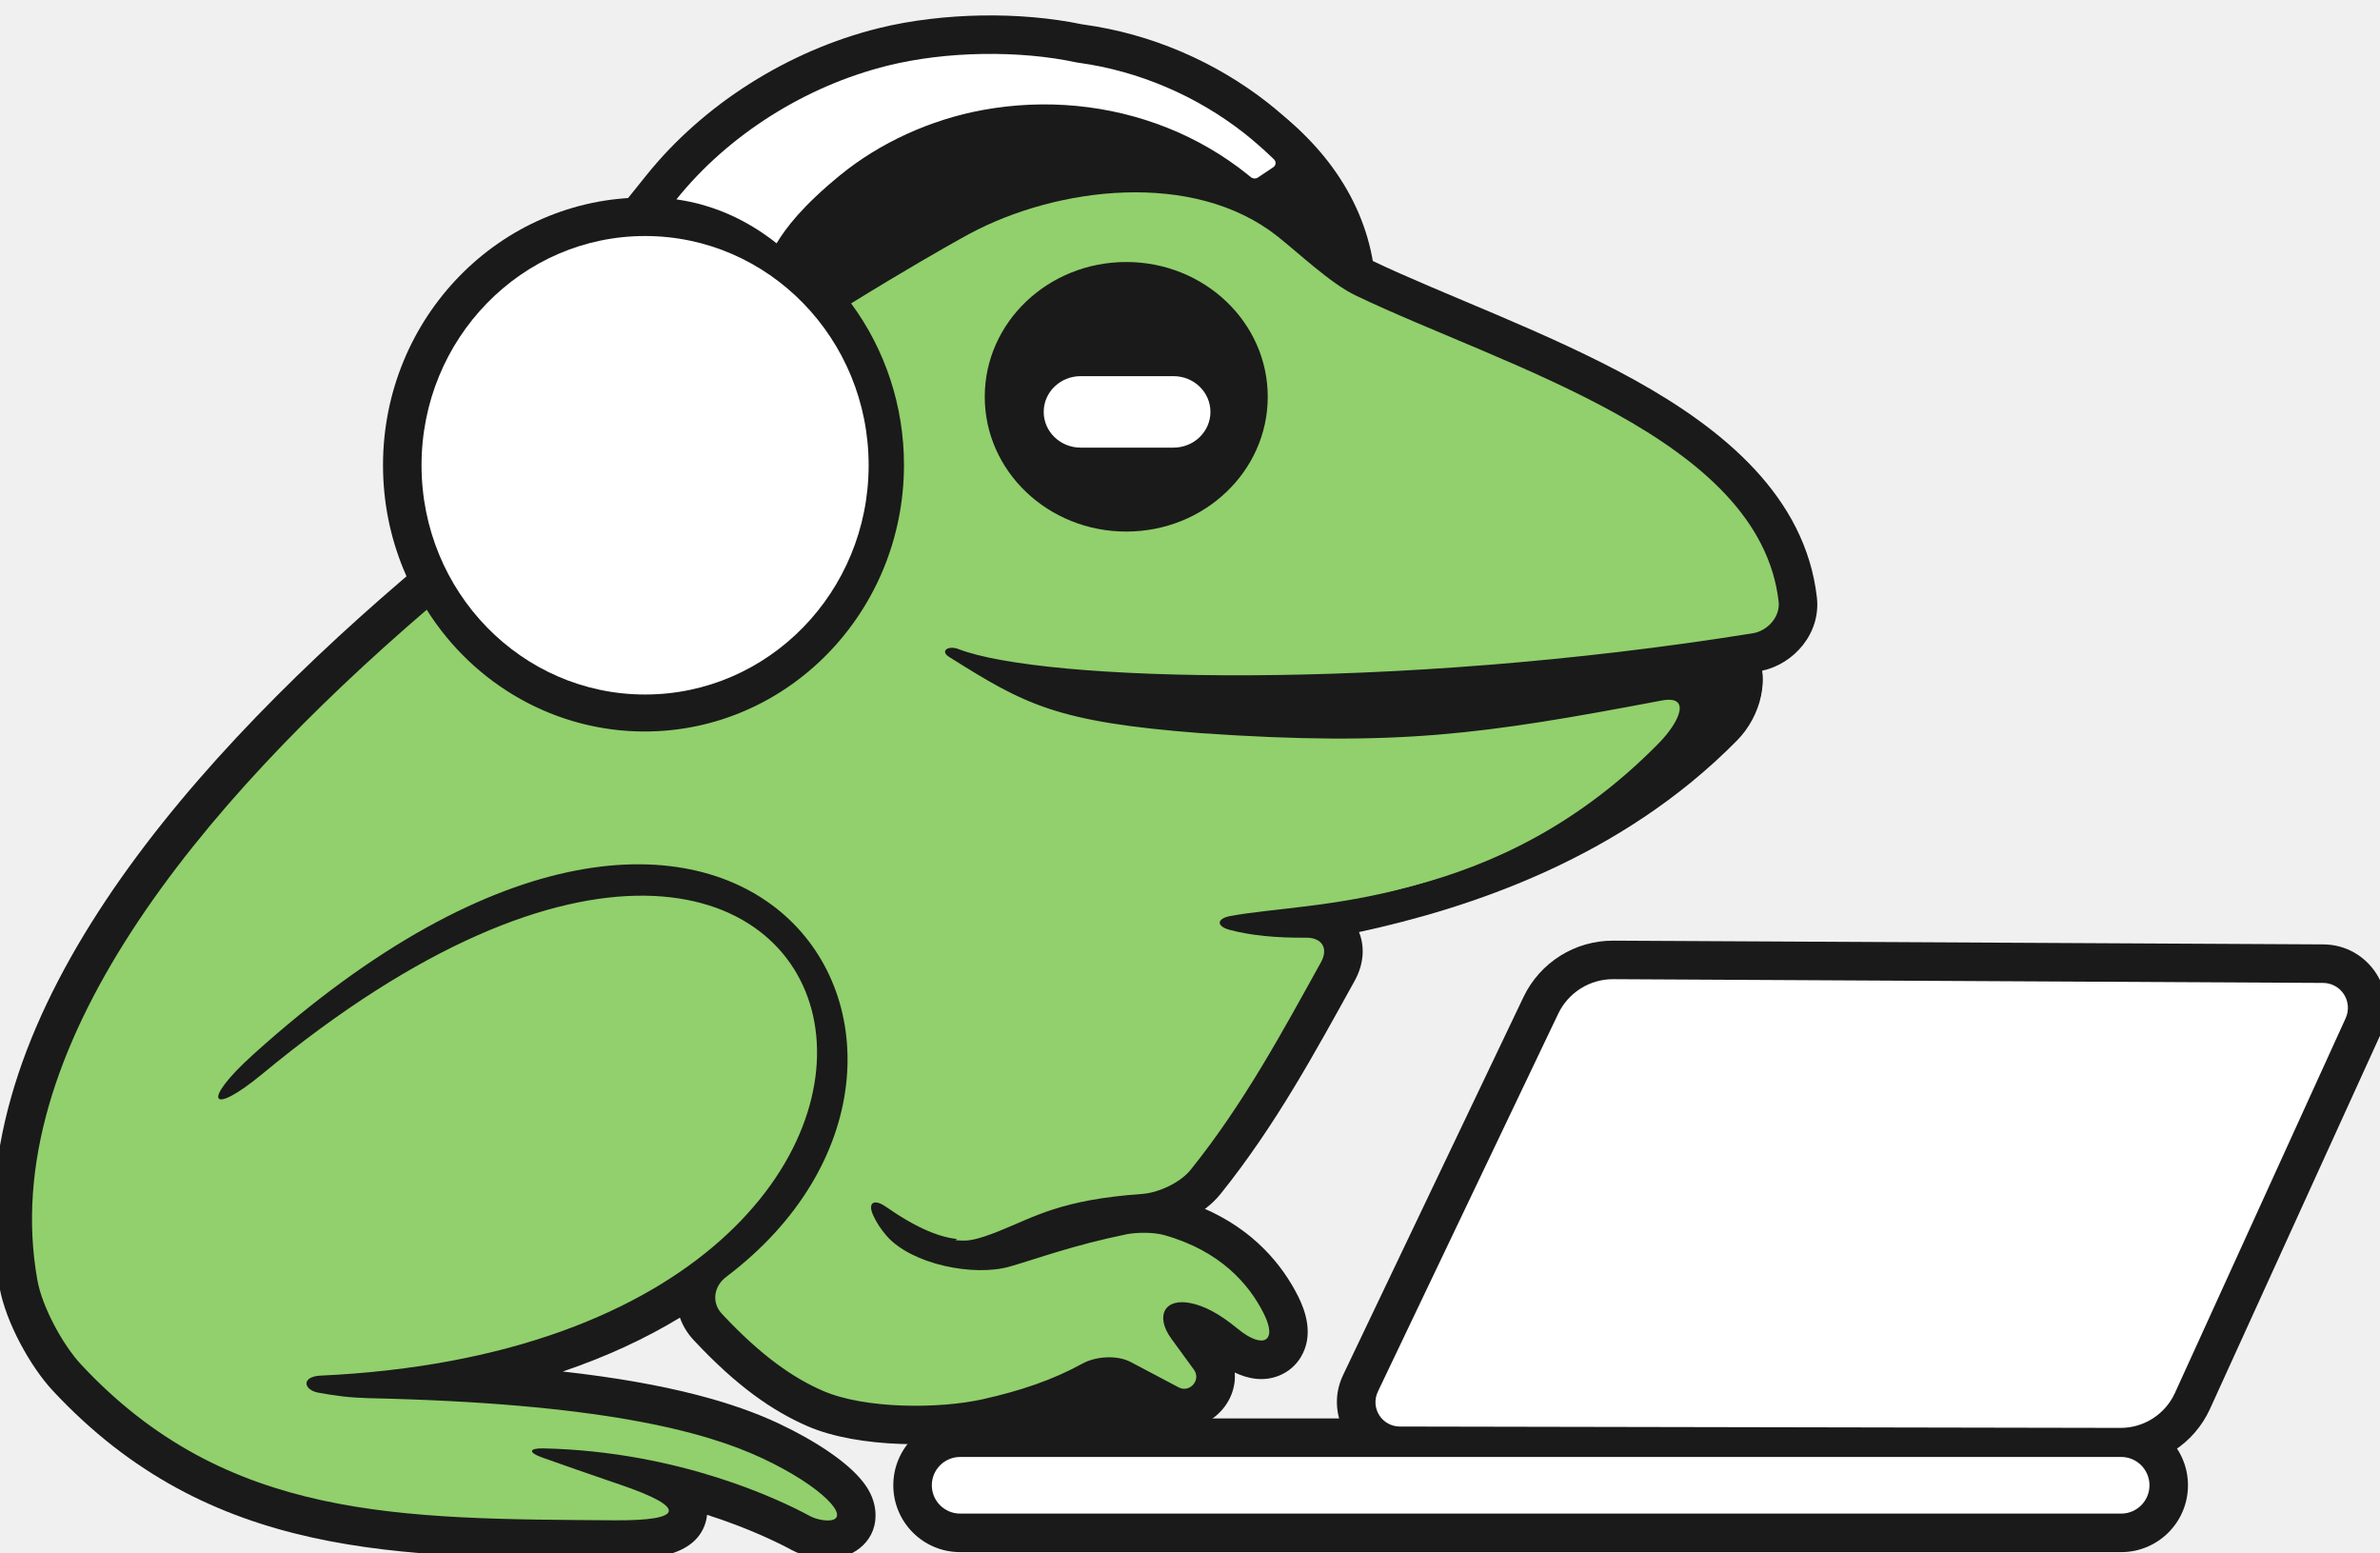
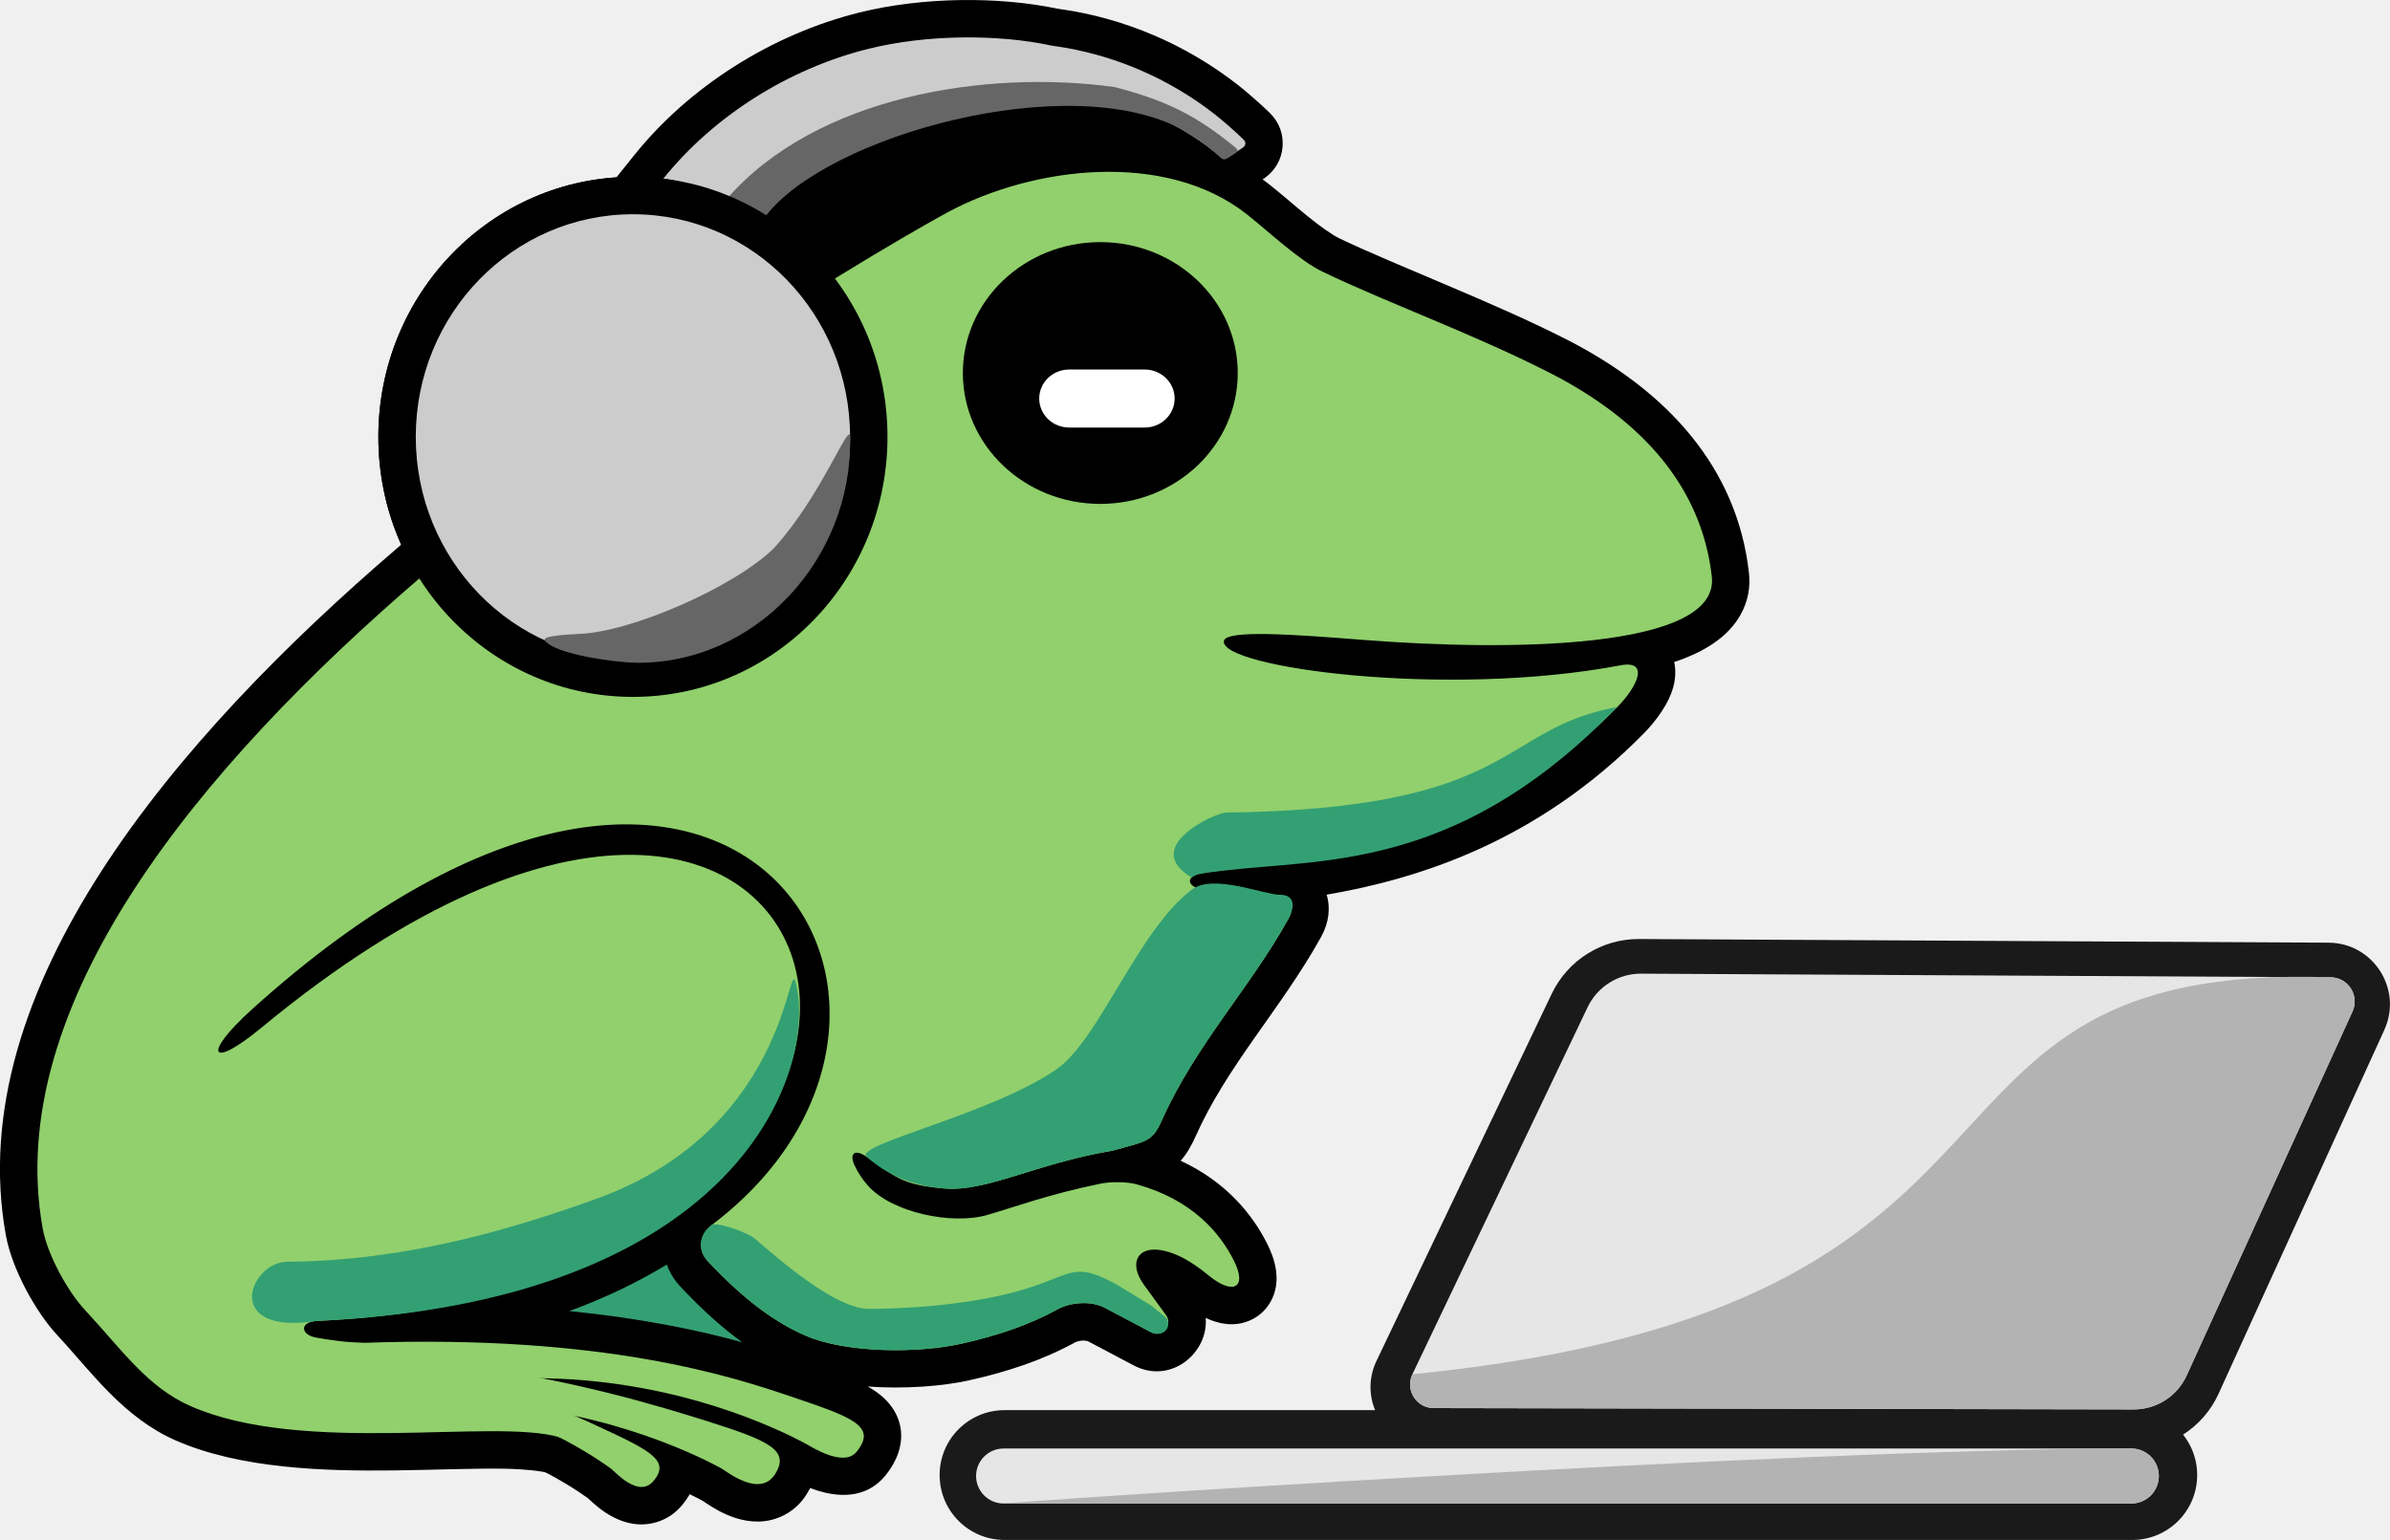
- <svg xmlns="http://www.w3.org/2000/svg" width="163.546mm" height="106.662mm" viewBox="0 0 163.546 106.662" version="1.1" id="svg1" xml:space="preserve">
+ <svg xmlns="http://www.w3.org/2000/svg" width="169.078mm" height="108.95mm" viewBox="0 0 169.078 108.95" version="1.1" id="svg1" xml:space="preserve">
  <defs id="defs1" />
-   <g id="layer2" style="display:inline;fill:#1a1a1a;fill-opacity:1" transform="translate(-2.402101,-2.400472)">
-     <ellipse style="fill:#1a1a1a;fill-opacity:1;fill-rule:evenodd;stroke:none;stroke-width:0.269;stroke-opacity:1" id="path29" cx="74.613" cy="22.714" rx="22.325" ry="17.664" />
-     <ellipse style="fill:#1a1a1a;fill-opacity:1;fill-rule:evenodd;stroke:none;stroke-width:0.265;stroke-opacity:1" id="path30" cx="78.11" cy="98.783" rx="7.016" ry="8.98" />
+   <g id="layer2" style="display:inline;fill:#000000;fill-opacity:1" transform="translate(-1.955088,-3.458382)">
+     <path style="fill:#000000;fill-opacity:1;fill-rule:evenodd;stroke:none;stroke-width:0.269;stroke-opacity:1" id="path29" d="M 90.83,9.854 A 18.963,21.018 0 0 1 75.395,33.9 18.963,21.018 0 0 1 53.482,17.139 18.963,21.018 0 0 1 68.289,-7.387 18.963,21.018 0 0 1 90.626,8.671" transform="matrix(0.9838407,0.1790459,0,1,0,0)" />
+     <ellipse style="display:inline;fill:#33a073;fill-opacity:1;fill-rule:evenodd;stroke:#91d06c;stroke-width:0.265;stroke-opacity:1" id="path13" cx="49.585" cy="92.748" rx="13.987" ry="8.983" />
  </g>
-   <g id="g18" transform="translate(-20.83481,-85.98053)" style="display:inline;fill:#1a1a1a">
+   <g id="g18" transform="translate(-20.3878,-87.03844)" style="display:inline;fill:#1a1a1a;fill-opacity:1">
    <g id="g12" style="fill:#1a1a1a">
-       <g id="g11" style="fill:#1a1a1a">
+       <g id="g11" style="fill:#1a1a1a" transform="translate(4.64016,3.371255)">
        <path style="display:inline;opacity:1;fill:#1a1a1a;fill-opacity:1;fill-rule:evenodd;stroke:none;stroke-width:0.265;stroke-opacity:1" id="rect11" width="83.673" height="3.891" x="84.867" y="186.08" ry="1.946" d="m 86.812,183.434 c -2.536,0 -4.592,2.055 -4.592,4.592 0,2.536 2.055,4.592 4.592,4.592 h 79.781 c 2.536,0 4.592,-2.055 4.592,-4.592 0,-2.536 -2.055,-4.592 -4.592,-4.592 z" />
-         <path style="opacity:1;fill:#1a1a1a;fill-opacity:1;fill-rule:evenodd;stroke:none;stroke-width:0.265;stroke-opacity:1" d="m 131.709,150.607 c -2.643,-0.014 -5.049,1.493 -6.188,3.879 l -12.395,25.969 c -1.362,2.854 0.726,6.174 3.889,6.18 l 49.525,0.094 c 2.653,0.005 5.057,-1.535 6.158,-3.951 l 11.73,-25.748 c 1.309,-2.873 -0.786,-6.149 -3.943,-6.166 z" id="path11" />
+         <path style="opacity:1;fill:#1a1a1a;fill-opacity:1;fill-rule:evenodd;stroke:none;stroke-width:0.265;stroke-opacity:1" d="m 131.709,150.102 c -2.643,-0.014 -5.049,1.493 -6.188,3.879 l -12.395,25.969 c -1.362,2.854 0.726,6.174 3.889,6.18 l 49.525,0.094 c 2.653,0.005 5.057,-1.535 6.158,-3.951 l 11.73,-25.748 c 1.308,-2.872 -0.789,-6.147 -3.943,-6.164 z" id="path11" />
      </g>
    </g>
    <g id="g15" style="display:inline;fill:#1a1a1a;fill-opacity:1">
-       <g id="g13" style="fill:#1a1a1a;fill-opacity:1">
-         <path id="path12" style="opacity:1;fill:#1a1a1a;fill-opacity:1;fill-rule:evenodd;stroke:none;stroke-width:0.265;stroke-opacity:1" d="m 97.509,97.1 c -4.194,0.138 -8.489,1.356 -11.836,3.152 l -0.018,0.012 -0.02,0.01 c -0.201,0.112 -0.529,0.294 -0.688,0.379 l -0.018,0.012 -0.02,0.01 c -0.962,0.537 -3.688,2.081 -7.508,4.438 l -2.449,1.512 1.711,2.312 c 2.016,2.727 3.113,6.074 3.113,9.516 2.26e-4,8.73 -6.804,15.678 -15.182,15.678 -5.127,-1e-5 -9.914,-2.66 -12.729,-7.129 l -1.635,-2.594 -2.326,1.996 c -15.622,13.404 -30.773,31.15 -27.631,48.562 0.431,2.388 2.106,5.43 3.658,7.096 10.804,11.594 23.798,11.455 38.596,11.557 1.339,0.009 5.19,0.24 6.178,-2.246 0.102,-0.257 0.164,-0.52 0.189,-0.779 2.892,0.926 4.933,1.938 5.826,2.422 0.751,0.407 1.933,0.685 2.867,0.594 1.397,-0.136 3.068,-1.242 2.867,-3.311 -0.085,-0.879 -0.52,-1.543 -0.811,-1.924 -1.089,-1.428 -3.428,-2.929 -5.82,-4.053 -3.006,-1.412 -7.461,-2.745 -14.844,-3.574 3.031,-1.028 5.713,-2.28 8.051,-3.701 0.19,0.546 0.5,1.068 0.939,1.539 2.972,3.185 5.43,4.874 7.822,5.916 3.544,1.543 9.318,1.476 12.645,0.729 2.726,-0.612 5.196,-1.425 7.516,-2.703 0.01,-0.006 0.269,-0.098 0.498,-0.107 0.172,-0.007 0.32,0.035 0.342,0.035 v -0.002 -0.002 l 3.26,1.723 c 2.622,1.386 5.311,-0.874 5.102,-3.357 0.882,0.419 1.959,0.655 3.053,0.211 0.614,-0.249 1.127,-0.678 1.48,-1.256 0.935,-1.53 0.303,-3.23 -0.17,-4.176 -1.102,-2.206 -3.083,-4.586 -6.5,-6.061 0.416,-0.311 0.79,-0.661 1.096,-1.041 3.801,-4.733 6.546,-9.833 9.203,-14.625 0.657,-1.186 0.69,-2.393 0.262,-3.373 7.547,-1.625 17.995,-4.993 26.049,-13.18 1.08,-1.098 1.983,-2.939 1.77,-4.717 2.188,-0.468 4.041,-2.573 3.76,-5.035 -0.791,-6.921 -6.417,-11.546 -12.5,-14.924 -5.916,-3.285 -13.286,-5.922 -18.066,-8.213 -0.462,-0.221 -1.362,-0.849 -2.252,-1.572 -0.779,-0.633 -1.9,-1.613 -2.639,-2.195 -3.497,-2.757 -7.949,-3.698 -12.193,-3.559 z m 0.189,10.066 c 4.008,0 7.078,3.003 7.078,6.615 0,3.613 -3.07,6.613 -7.078,6.613 -4.008,0 -7.076,-3 -7.076,-6.613 -2e-6,-3.613 3.068,-6.615 7.076,-6.615 z" transform="translate(0.5281931,-0.5395419)" />
-       </g>
-       <path style="fill:#1a1a1a;fill-opacity:1;fill-rule:evenodd;stroke-width:0.278" d="m 133.754,117.871 c -0.191,0.007 -0.355,0.028 -0.459,0.043 -1.111,0.159 -3.464,0.473 -4.285,2.305 -0.417,0.93 -0.275,1.893 0.096,2.588 0.787,1.477 2.793,2.081 3.443,2.293 0.85,0.278 2.965,0.855 3.988,0.855 h 0.279 c 1.282,0 2.952,-0.81 3.102,-2.738 0.206,-2.655 -2.951,-4.561 -4.227,-5.021 -0.54,-0.195 -1.218,-0.35 -1.938,-0.324 z" id="path14" />
-       <path style="fill:#1a1a1a;fill-opacity:1;fill-rule:evenodd;stroke-width:0.275" id="rect14" width="14.352" height="5.665" x="91.234" y="111.069" ry="2.833" rx="3.179" d="m 94.412,108.422 c -3.057,0 -5.824,2.288 -5.824,5.48 0,3.192 2.769,5.479 5.824,5.479 h 7.994 c 3.053,0 5.826,-2.287 5.826,-5.479 0,-3.189 -2.775,-5.48 -5.826,-5.48 z" />
-       <path id="path15" style="display:inline;opacity:1;fill:#1a1a1a;fill-opacity:1;fill-rule:evenodd;stroke:none;stroke-width:0.265;stroke-opacity:1" d="m 138.974,128.407 -2.264,1.824 c -2.481,2.006 -7.853,5.375 -13.166,7.113 -2.677,0.876 -7.087,1.738 -11.291,2.395 -3.153,0.492 -6.219,0.885 -8.49,1.154 -0.907,0.107 -1.688,0.193 -2.301,0.26 -0.365,0.04 -0.668,0.073 -0.902,0.098 -0.358,0.037 -0.344,0.036 -0.533,0.055 l -0.018,0.002 -0.02,0.002 c -1.378,0.154 -2.653,0.676 -3.609,1.682 -1.928,2.028 -1.808,5.363 -1.869,7.637 -0.047,1.753 -0.127,3.619 -0.518,5.568 -0.407,2.031 -1.138,4.146 -2.559,6.359 -1.42,2.213 -3.544,4.537 -6.83,6.877 l -6.215,4.375 7.596,0.57 c 0.257,0.019 0.527,0.026 0.797,0.016 1.153,-0.045 2.588,-0.615 3.064,-0.805 2.824,-1.125 3.839,-2.029 9.145,-2.406 1.758,-0.125 3.969,-1.114 5.191,-2.637 3.806,-4.739 6.555,-9.846 9.211,-14.637 0.649,-1.171 0.698,-2.366 0.301,-3.352 7.548,-1.636 17.962,-5.017 25.996,-13.184 1.558,-1.584 2.473,-4.416 0.982,-6.572 l -0.01,-0.016 z" transform="translate(0.5281931,-0.53954)" />
+       <path style="fill:#1a1a1a;fill-opacity:1;fill-rule:evenodd;stroke-width:0.275" id="rect14" width="14.352" height="5.665" x="91.234" y="111.069" ry="2.833" rx="3.179" />
    </g>
-     <g id="g17" style="fill:#1a1a1a">
-       <path id="path16" style="fill:#1a1a1a;fill-rule:evenodd;stroke:none;stroke-width:0.159;stroke-opacity:0" d="m 88.322,87.043 c -2.417,0.039 -4.896,0.325 -7.121,0.877 -6.206,1.539 -12.037,5.228 -15.949,10.102 l -2.916,3.633 4.613,0.645 c 2.034,0.284 3.93,1.136 5.602,2.469 l 2.361,1.885 1.555,-2.592 c 0.483,-0.805 1.348,-2.013 3.771,-3.994 2.349,-1.92 5.459,-3.35 8.604,-3.926 3.824,-0.701 7.728,-0.321 11.24,1.08 1.736,0.692 3.41,1.67 4.828,2.814 l 0.211,0.17 c 1.037,0.836 2.494,0.92 3.623,0.17 l 0.164,-0.107 c 0.181,-0.12 0.584,-0.385 0.811,-0.541 0.037,-0.026 0.098,-0.067 0.146,-0.102 1.513,-1.062 1.704,-3.243 0.398,-4.551 -0.018,-0.018 -0.063,-0.064 -0.107,-0.107 -0.556,-0.546 -1.581,-1.439 -2.174,-1.904 -3.656,-2.869 -8.067,-4.758 -12.658,-5.393 -0.008,-0.001 -0.018,-0.002 -0.029,-0.004 -0.034,-0.007 -0.073,-0.009 -0.107,-0.016 -2.143,-0.447 -4.523,-0.645 -6.865,-0.607 z" />
-       <path style="display:inline;fill:#1a1a1a;fill-opacity:1;fill-rule:evenodd;stroke:none;stroke-width:0.261;stroke-opacity:1" id="ellipse21" d="m 65.162,99.549 c -9.989,0 -18.008,8.264 -18.008,18.396 0,10.133 8.018,18.398 18.008,18.398 9.99,0 18.01,-8.265 18.01,-18.398 0,-10.133 -8.021,-18.396 -18.01,-18.396 z" />
+     <g id="g17" style="fill:#000000">
+       <path id="path16" style="fill:#000000;fill-rule:evenodd;stroke:none;stroke-width:0.159;stroke-opacity:0" d="m 88.322,87.043 c -2.417,0.039 -4.896,0.325 -7.121,0.877 -6.206,1.539 -12.037,5.228 -15.949,10.102 l -2.916,3.633 4.613,0.645 c 2.034,0.284 3.93,1.136 5.602,2.469 l 2.361,1.885 1.555,-2.592 c 0.483,-0.805 1.348,-2.013 3.771,-3.994 2.349,-1.92 5.459,-3.35 8.604,-3.926 3.824,-0.701 7.728,-0.321 11.24,1.08 1.736,0.692 3.41,1.67 4.828,2.814 l 0.211,0.17 c 1.037,0.836 2.494,0.92 3.623,0.17 l 0.164,-0.107 c 0.181,-0.12 0.584,-0.385 0.811,-0.541 0.037,-0.026 0.098,-0.067 0.146,-0.102 1.513,-1.062 1.704,-3.243 0.398,-4.551 -0.018,-0.018 -0.063,-0.064 -0.107,-0.107 -0.556,-0.546 -1.581,-1.439 -2.174,-1.904 -3.656,-2.869 -8.067,-4.758 -12.658,-5.393 -0.008,-0.001 -0.018,-0.002 -0.029,-0.004 -0.034,-0.007 -0.073,-0.009 -0.107,-0.016 -2.143,-0.447 -4.523,-0.645 -6.865,-0.607 z" />
+       <path style="display:inline;fill:#000000;fill-opacity:1;fill-rule:evenodd;stroke:none;stroke-width:0.261;stroke-opacity:1" id="ellipse21" d="m 65.162,99.549 c -9.989,0 -18.008,8.264 -18.008,18.396 0,10.133 8.018,18.398 18.008,18.398 9.99,0 18.01,-8.265 18.01,-18.398 0,-10.133 -8.021,-18.396 -18.01,-18.396 z" />
+     </g>
+     <g id="g8" style="display:inline;fill:#000000;fill-opacity:1">
+       <path id="path6" style="display:inline;opacity:1;fill:#000000;fill-opacity:1;fill-rule:evenodd;stroke:none;stroke-width:0.265;stroke-opacity:1" d="m 97.509,97.1 c -4.194,0.138 -8.489,1.356 -11.836,3.152 l -0.018,0.012 -0.02,0.01 c -0.201,0.112 -0.529,0.294 -0.688,0.379 l -0.018,0.012 -0.02,0.01 c -0.962,0.537 -3.688,2.081 -7.508,4.438 l -2.449,1.512 1.711,2.312 c 2.016,2.727 3.113,6.074 3.113,9.516 2.26e-4,8.73 -6.804,15.678 -15.182,15.678 -5.127,-1e-5 -9.914,-2.66 -12.729,-7.129 l -1.635,-2.594 -2.326,1.996 c -15.622,13.404 -30.773,31.15 -27.631,48.562 0.431,2.388 2.106,5.43 3.658,7.096 2.367,2.54 4.644,5.812 8.4,7.445 4.565,1.984 10.485,2.16 15.354,2.102 3.015,-0.036 5.823,-0.162 7.947,-0.119 1.416,0.029 2.545,0.165 3.025,0.305 0.802,0.234 3.405,1.098 4.596,0.871 1.902,-0.363 2.871,-2.548 1.705,-4.203 -0.011,-0.016 -0.024,-0.033 -0.035,-0.049 5.463,1.028 9.358,2.925 10.711,3.656 v 0.002 l 0.002,0.002 c 0.128,0.125 4.45,2.854 6.865,-0.109 1.666,-2.044 1.466,-4.405 -0.639,-5.906 -0.186,-0.133 -0.392,-0.261 -0.613,-0.385 2.614,0.185 5.296,-0.019 7.188,-0.443 2.726,-0.612 5.196,-1.425 7.516,-2.703 0.01,-0.006 0.269,-0.098 0.498,-0.107 0.172,-0.007 0.32,0.035 0.342,0.035 v -0.002 -0.002 l 3.26,1.723 c 2.622,1.386 5.311,-0.874 5.102,-3.357 0.882,0.419 1.959,0.655 3.053,0.211 0.614,-0.249 1.127,-0.678 1.48,-1.256 0.935,-1.53 0.303,-3.23 -0.17,-4.176 -1.063,-2.126 -2.942,-4.415 -6.137,-5.898 0.396,-0.432 0.736,-0.996 1.086,-1.781 1.068,-2.393 2.526,-4.6 4.107,-6.859 1.557,-2.224 3.311,-4.607 4.742,-7.188 0.575,-1.038 0.67,-2.092 0.398,-2.996 6.394,-1.099 14.847,-3.696 22.443,-11.418 0.77,-0.783 1.841,-2.127 2.129,-3.488 0.119,-0.561 0.116,-1.083 0.012,-1.553 2.015,-0.668 3.784,-1.702 4.699,-3.354 0.516,-0.931 0.71,-1.908 0.586,-2.994 -0.838,-7.332 -5.666,-12.791 -12.928,-16.488 -5.237,-2.666 -11.938,-5.172 -16.066,-7.15 -0.461,-0.221 -1.36,-0.85 -2.25,-1.574 -0.779,-0.633 -1.902,-1.613 -2.641,-2.195 -3.497,-2.758 -7.95,-3.696 -12.193,-3.557 z M 97.698,107.354 c 4.008,0 7.078,3.001 7.078,6.613 0,3.613 -3.07,6.615 -7.078,6.615 -4.008,0 -7.076,-3.002 -7.076,-6.615 -2e-6,-3.613 3.068,-6.613 7.076,-6.613 z M 67.036,177.043 c 0.189,0.545 0.499,1.069 0.938,1.539 1.591,1.704 3.033,2.981 4.398,3.959 -2.975,-0.816 -6.985,-1.682 -12.234,-2.203 2.563,-0.945 4.862,-2.057 6.898,-3.295 z" transform="translate(0.5281931,-0.5395419)" />
+       <path id="path7" style="display:inline;opacity:1;fill:#000000;fill-opacity:1;fill-rule:evenodd;stroke:none;stroke-width:0.265;stroke-opacity:1" d="m 53.035,181.025 c -0.115,-0.004 -0.232,-0.004 -0.352,0.002 -2.055,0.098 -3.565,1.732 -3.463,3.752 0.084,1.67 1.223,3.033 2.598,3.797 l 0.57,0.316 0.652,0.016 c 8.709,0.205 15.19,3.308 17.055,4.312 0.01,0.013 0.199,0.134 0.293,0.195 0.687,0.451 3.032,2.006 5.383,0.861 0.727,-0.354 1.261,-0.86 1.686,-1.529 1.282,-2.018 0.898,-4.187 -1.082,-5.574 -1.246,-0.873 -3.236,-1.506 -5.197,-2.123 -3.019,-0.95 -10.145,-3.151 -17.809,-4 -0.108,-0.012 -0.219,-0.021 -0.334,-0.025 z" />
+       <path id="path8" style="display:inline;opacity:1;fill:#000000;fill-opacity:1;fill-rule:evenodd;stroke:none;stroke-width:0.214;stroke-opacity:1" d="m 49.367,180.523 c -1.91,0.008 -3.33,1.467 -3.395,3.281 -0.054,1.5 0.807,2.799 1.893,3.604 l 0.525,0.389 0.645,0.102 c 6.774,1.054 11.523,4.116 12.92,5.117 0,0 0.002,0.002 0.002,0.002 0,0 0.002,0.002 0.002,0.002 0.019,0.021 0.113,0.1 0.168,0.15 0.485,0.448 2.373,2.266 4.715,1.557 0.751,-0.228 1.336,-0.646 1.812,-1.215 1.454,-1.737 1.402,-3.856 -0.279,-5.402 -0.998,-0.918 -2.672,-1.68 -4.119,-2.354 -2.32,-1.08 -7.823,-3.611 -13.93,-5.113 -0.282,-0.069 -0.608,-0.121 -0.959,-0.119 z" />
    </g>
  </g>
-   <g id="g32" transform="translate(-20.83481,-85.98053)" style="display:inline;fill:#ffffff">
+   <g id="g32" transform="translate(-20.3878,-87.03844)" style="display:inline;fill:#ffffff">
    <g id="g26" style="fill:#ffffff">
-       <g id="g25" style="fill:#ffffff">
-         <rect style="display:inline;opacity:1;fill:#ffffff;fill-opacity:1;fill-rule:evenodd;stroke:none;stroke-width:0.265;stroke-opacity:1" id="rect25" width="83.673" height="3.891" x="84.867" y="186.08" ry="1.946" />
-         <path style="opacity:1;fill:#ffffff;fill-opacity:1;fill-rule:evenodd;stroke:none;stroke-width:0.265;stroke-opacity:1" d="m 115.515,181.595 12.395,-25.967 a 4.17,4.17 147.909 0 1 3.786,-2.374 l 48.777,0.257 a 1.712,1.712 57.398 0 1 1.549,2.422 l -11.731,25.747 a 4.104,4.104 147.302 0 1 -3.743,2.403 l -49.526,-0.094 a 1.672,1.672 57.813 0 1 -1.506,-2.393 z" id="path25" />
+       <g id="g25" style="fill:#e6e6e6;fill-opacity:1" transform="translate(4.572203,3.439213)">
+         <rect style="display:inline;opacity:1;fill:#e6e6e6;fill-opacity:1;fill-rule:evenodd;stroke:none;stroke-width:0.265;stroke-opacity:1" id="rect25" width="83.673" height="3.891" x="84.867" y="186.08" ry="1.946" />
+         <path style="opacity:1;fill:#e6e6e6;fill-opacity:1;fill-rule:evenodd;stroke:none;stroke-width:0.265;stroke-opacity:1" d="m 115.734,180.826 12.395,-25.967 a 4.17,4.17 0 0 1 3.786,-2.374 l 48.777,0.257 a 1.712,1.712 0 0 1 1.549,2.422 l -11.731,25.747 a 4.104,4.104 0 0 1 -3.743,2.403 l -49.526,-0.094 a 1.672,1.672 0 0 1 -1.506,-2.393 z" id="path25" />
+       </g>
+       <g id="g45">
+         <path id="rect45" style="display:inline;opacity:1;fill:#b3b3b3;fill-rule:evenodd;stroke-width:0.265" transform="translate(4.572203,3.439211)" d="m 166.594,186.08 c 1.078,0 1.946,0.868 1.946,1.946 0,1.078 -0.868,1.946 -1.946,1.946 H 86.813 c -1.078,0 55.735,-3.891 79.781,-3.891 z" />
+         <path style="display:inline;opacity:1;fill:#b3b3b3;fill-opacity:1;fill-rule:evenodd;stroke:none;stroke-width:0.265;stroke-opacity:1" d="m 115.734,180.826 c 48.019,-4.763 32.23,-29.213 64.957,-28.084 1.242,0.007 2.064,1.292 1.549,2.422 l -11.731,25.747 c -0.668,1.466 -2.132,2.406 -3.743,2.403 l -49.526,-0.094 c -1.228,-0.002 -2.035,-1.284 -1.506,-2.393 z" id="path45" transform="translate(4.572203,3.439211)" />
      </g>
    </g>
    <g id="g28" style="display:inline;fill:#91d06c;fill-opacity:1">
      <g id="g27" style="fill:#91d06c;fill-opacity:1">
-         <path id="path26" style="opacity:1;fill:#91d06c;fill-opacity:1;fill-rule:evenodd;stroke:none;stroke-width:0.265;stroke-opacity:1" d="m 97.596,99.745 c -3.812,0.125 -7.657,1.222 -10.671,2.839 -0.2,0.111 -0.523,0.292 -0.725,0.4 -0.936,0.523 -3.628,2.048 -7.408,4.381 2.357,3.188 3.633,7.082 3.633,11.086 2.63e-4,10.121 -7.982,18.326 -17.829,18.326 -6.046,-1e-5 -11.68,-3.149 -14.966,-8.366 -15.6,13.385 -29.61,30.239 -26.75,46.084 0.327,1.811 1.735,4.417 2.991,5.765 9.995,10.727 21.971,10.611 36.678,10.711 4.819,0.033 4.957,-0.888 0.396,-2.441 -2.074,-0.706 -4.043,-1.398 -5.386,-1.875 -0.969,-0.344 -0.917,-0.649 0.114,-0.625 9.365,0.22 16.262,3.549 18.312,4.659 0.351,0.19 0.952,0.326 1.35,0.287 1.48,-0.144 -0.466,-2.303 -4.631,-4.26 -4.02,-1.889 -11.291,-3.795 -27.068,-4.136 -0.485,-0.011 -1.27,-0.058 -1.752,-0.118 -0.696,-0.087 -1.257,-0.174 -1.709,-0.26 -1,-0.191 -1.176,-1.068 0.081,-1.167 52.271,-2.371 39.498,-56.623 -3.897,-20.753 -3.65,3.017 -4.213,1.906 -0.701,-1.27 33.841,-30.599 52.846,-0.084 32.542,15.242 -0.843,0.637 -1.012,1.753 -0.291,2.526 2.748,2.944 4.945,4.425 6.945,5.296 2.862,1.246 7.958,1.257 11.008,0.572 2.564,-0.576 4.781,-1.317 6.817,-2.439 0.928,-0.511 2.391,-0.607 3.328,-0.112 l 3.287,1.737 c 0.773,0.409 1.568,-0.508 1.053,-1.215 l -1.556,-2.135 c -1.123,-1.54 -0.467,-2.832 1.388,-2.423 0.838,0.185 1.825,0.635 3.185,1.755 1.697,1.397 2.767,0.916 1.791,-1.038 -1.015,-2.03 -2.997,-4.326 -6.866,-5.407 -0.701,-0.196 -1.866,-0.195 -2.58,-0.049 -3.677,0.756 -5.994,1.632 -8,2.212 -2.485,0.72 -6.749,-0.149 -8.461,-2.088 -0.426,-0.483 -0.713,-0.948 -0.927,-1.404 -0.417,-0.892 0.039,-1.185 0.847,-0.622 2.043,1.422 3.921,2.306 5.508,2.244 0.62,-0.024 1.583,-0.379 2.162,-0.61 2.555,-1.018 4.322,-2.193 9.962,-2.594 1.093,-0.078 2.568,-0.769 3.255,-1.624 3.64,-4.532 6.263,-9.402 8.952,-14.251 0.499,-0.899 0.074,-1.571 -0.954,-1.561 -2.048,0.02 -3.828,-0.152 -5.296,-0.546 -0.984,-0.264 -0.947,-0.92 0.054,-1.107 5.716,-1.069 18.277,-0.399 29.466,-11.773 1.467,-1.491 2.27,-3.339 0.213,-2.949 -12.33,2.337 -18.139,3.17 -31.652,2.243 -9.973,-0.763 -12.105,-1.967 -17.312,-5.239 -0.645,-0.405 -0.065,-0.814 0.652,-0.536 5.741,2.229 29.589,2.927 54.579,-1.089 1.016,-0.163 1.89,-1.143 1.774,-2.164 -1.292,-11.308 -18.761,-16.105 -29.08,-21.05 -1.708,-0.818 -3.904,-2.909 -5.387,-4.078 -2.878,-2.269 -6.655,-3.116 -10.467,-2.991 z m 0.103,4.776 c 5.37,0 9.723,4.146 9.723,9.26 0,5.114 -4.353,9.26 -9.723,9.26 -5.37,0 -9.723,-4.146 -9.723,-9.26 -2e-6,-5.114 4.353,-9.26 9.723,-9.26 z" transform="translate(0.5281931,-0.5395419)" />
+         <g id="g3">
+           <path id="path26" style="display:inline;fill:#91d06c;fill-opacity:1;opacity:1;fill-rule:evenodd;stroke:none;stroke-width:0.265;stroke-opacity:1" d="m 53.104,186.264 c 9.365,0.22 16.262,3.549 18.312,4.659 0.351,0.19 2.713,2.128 3.806,0.407 1.069,-1.683 -0.431,-2.368 -4.841,-3.756 -3.022,-0.951 -9.899,-3.075 -17.304,-3.895 -1.519,-0.168 -1.729,1.609 0.027,2.585 z" transform="translate(-9.7916665e-8)" />
+           <path id="path3" style="display:inline;fill:#91d06c;fill-opacity:1;opacity:1;fill-rule:evenodd;stroke:none;stroke-width:0.214;stroke-opacity:1" d="m 49.442,185.283 c 7.476,1.163 12.647,4.556 14.171,5.661 0.261,0.189 1.949,2.138 3.011,0.869 1.154,-1.378 -0.102,-2.083 -3.486,-3.659 -2.319,-1.08 -7.602,-3.506 -13.445,-4.943 -1.198,-0.295 -1.554,1.106 -0.251,2.072 z" transform="translate(-9.7916665e-8)" />
+           <path id="path2" style="display:inline;opacity:1;fill:#91d06c;fill-opacity:1;fill-rule:evenodd;stroke:none;stroke-width:0.265;stroke-opacity:1" d="m 97.596,99.745 c -3.812,0.125 -7.657,1.222 -10.671,2.839 -0.2,0.111 -0.523,0.292 -0.725,0.4 -0.936,0.523 -3.628,2.048 -7.408,4.381 2.357,3.188 3.633,7.082 3.633,11.086 2.63e-4,10.121 -7.982,18.326 -17.829,18.326 -6.046,-1e-5 -11.68,-3.149 -14.966,-8.366 -15.6,13.385 -29.61,30.239 -26.75,46.084 0.327,1.811 1.735,4.417 2.991,5.765 2.629,2.822 4.415,5.472 7.519,6.821 7.979,3.469 21.396,0.828 26.012,2.173 11.248,3.277 -9.669,-4.369 -0.793,-4.16 9.365,0.22 16.262,3.549 18.312,4.659 0.351,0.19 2.622,1.659 3.535,0.539 1.477,-1.812 -0.286,-2.437 -4.569,-3.888 -4.207,-1.425 -13.257,-4.419 -30.251,-3.824 -0.485,-0.011 -1.27,-0.058 -1.752,-0.118 -0.696,-0.087 -1.257,-0.174 -1.709,-0.26 -1,-0.191 -1.176,-1.068 0.081,-1.167 52.271,-2.371 39.498,-56.623 -3.897,-20.753 -3.65,3.017 -4.213,1.906 -0.701,-1.27 33.841,-30.599 52.846,-0.084 32.542,15.242 -0.843,0.637 -1.012,1.753 -0.291,2.526 2.748,2.944 4.945,4.425 6.945,5.296 2.862,1.246 7.958,1.257 11.008,0.572 2.564,-0.576 4.781,-1.317 6.817,-2.439 0.928,-0.511 2.391,-0.607 3.328,-0.112 l 3.287,1.737 c 0.773,0.409 1.568,-0.508 1.053,-1.215 l -1.556,-2.135 c -1.123,-1.54 -0.467,-2.832 1.388,-2.423 0.838,0.185 1.825,0.635 3.185,1.755 1.697,1.397 2.767,0.916 1.791,-1.038 -1.015,-2.03 -2.997,-4.326 -6.866,-5.407 -0.701,-0.196 -1.866,-0.195 -2.58,-0.049 -3.677,0.756 -5.994,1.632 -8,2.212 -2.485,0.72 -6.749,-0.149 -8.461,-2.088 -0.426,-0.483 -0.713,-0.948 -0.927,-1.404 -0.417,-0.892 0.039,-1.185 0.847,-0.622 2.043,1.422 2.496,1.994 5.508,2.244 3.011,0.25 6.474,-1.771 11.886,-2.677 2.434,-0.677 2.807,-0.613 3.493,-2.15 2.369,-5.308 6.263,-9.402 8.952,-14.251 0.499,-0.899 0.074,-1.571 -0.954,-1.561 -2.048,0.02 -3.828,-0.152 -5.296,-0.546 -0.984,-0.264 -0.947,-0.92 0.054,-1.107 5.716,-1.069 18.277,-0.399 29.466,-11.773 1.467,-1.491 2.27,-3.339 0.213,-2.949 -12.33,2.337 -28.375,0.148 -28.048,-1.723 0.144,-0.822 5.089,-0.451 9.885,-0.075 10.129,0.793 25.227,0.719 24.633,-4.484 -0.715,-6.263 -4.822,-11.031 -11.5,-14.431 -5.379,-2.739 -11.406,-4.915 -16.009,-7.122 -1.708,-0.818 -3.904,-2.909 -5.387,-4.078 -2.878,-2.269 -6.655,-3.116 -10.467,-2.991 z m 0.103,4.963 c 5.37,0 9.723,4.146 9.723,9.26 0,5.114 -4.353,9.26 -9.723,9.26 -5.37,0 -9.723,-4.146 -9.723,-9.26 -2e-6,-5.114 4.353,-9.26 9.723,-9.26 z" transform="translate(0.5281931,-0.5395419)" />
+         </g>
+         <g id="g35" style="display:inline;fill:#33a073;fill-opacity:1" transform="translate(-9.7916665e-8)">
+           <path id="path39" style="display:inline;opacity:1;fill:#33a073;fill-opacity:1;fill-rule:evenodd;stroke:none;stroke-width:0.265;stroke-opacity:1" d="m 42.255,181.034 c 29.403,-1.334 35.202,-17.116 33.987,-23.531 -0.702,-3.708 0.09,9.772 -14.25,14.911 -5.862,2.101 -13.335,4.371 -21.806,4.43 -2.676,0.019 -4.668,5.231 2.068,4.19 z" transform="translate(0.5281933,-0.5395426)" />
+           <path id="path38" style="display:inline;opacity:1;fill:#33a073;fill-opacity:1;fill-rule:evenodd;stroke:none;stroke-width:0.265;stroke-opacity:1" d="m 70.199,174.253 c -0.884,0.662 -1.012,1.753 -0.291,2.526 2.748,2.944 4.945,4.425 6.945,5.296 2.862,1.246 7.958,1.257 11.008,0.572 2.564,-0.576 4.781,-1.317 6.817,-2.439 0.928,-0.511 2.391,-0.607 3.328,-0.112 l 3.287,1.737 c 0.773,0.409 1.564,-0.333 1.049,-1.04 l -1.055,-0.857 -2.393,-1.454 c -2.873,-1.576 -3.041,-0.885 -5.928,0.106 -3.988,1.369 -9.462,1.594 -11.637,1.594 -2.775,0 -7.826,-4.861 -8.262,-5.113 -0.815,-0.47 -2.561,-1.046 -2.868,-0.816 z" transform="translate(0.5281933,-0.5395426)" />
+           <path id="path15" style="display:inline;opacity:1;fill:#33a073;fill-opacity:1;fill-rule:evenodd;stroke:none;stroke-width:0.265;stroke-opacity:1" d="m 134.275,137.597 c -8.514,1.558 -6.996,7.197 -27.68,7.471 -0.75,0.01 -6.045,2.393 -2.484,4.564 0.087,0.053 0.256,-0.131 0.477,-0.195 0.61,-0.124 1.227,-0.189 1.84,-0.262 6.905,-0.83 16.181,-0.032 26.953,-10.694 z" transform="translate(0.5281932,-0.5395426)" />
+           <path id="path14" style="display:inline;opacity:1;fill:#33a073;fill-opacity:1;fill-rule:evenodd;stroke:none;stroke-width:0.265;stroke-opacity:1" d="m 81.167,169.419 c 0.862,0.748 2.496,1.994 5.508,2.244 3.011,0.25 6.474,-1.771 11.886,-2.677 2.434,-0.677 2.807,-0.613 3.493,-2.15 2.369,-5.308 6.263,-9.402 8.952,-14.251 0.499,-0.899 0.428,-1.713 -0.6,-1.703 -1.078,0.01 -4.717,-1.505 -6.216,-0.378 -3.81,2.866 -6.563,10.613 -9.566,12.708 -4.58,3.195 -14.44,5.354 -13.456,6.207 z" transform="translate(0.5281932,-0.5395426)" />
+         </g>
      </g>
-       <path style="fill:#91d06c;fill-opacity:1;fill-rule:evenodd;stroke-width:0.278" d="m 136.538,123.309 c -0.924,0 -8.976,-1.9 -2.868,-2.777 1.895,-0.272 4.734,2.777 3.148,2.777 z" id="path27" />
-       <rect style="fill:#ffffff;fill-opacity:1;fill-rule:evenodd;stroke-width:0.229" id="rect27" width="11.457" height="4.91" x="92.555" y="111.824" ry="2.455" rx="2.538" />
-       <path id="path28" style="display:inline;opacity:1;fill:#91d06c;fill-opacity:1;fill-rule:evenodd;stroke:none;stroke-width:0.265;stroke-opacity:1" d="m 133.496,136.922 c -0.132,0.004 -0.332,0.041 -0.484,0.088 l -0.016,0.004 -0.012,0.01 c -0.693,0.561 -1.215,0.9 -1.697,1.121 -0.482,0.222 -0.927,0.327 -1.471,0.424 -1.088,0.194 -2.56,0.346 -5.449,1.291 -2.985,0.977 -7.44,1.826 -11.705,2.492 -3.199,0.499 -6.294,0.896 -8.588,1.168 -0.918,0.109 -1.707,0.196 -2.324,0.264 -0.37,0.04 -0.679,0.073 -0.916,0.098 -0.355,0.037 -0.354,0.037 -0.549,0.057 -0.896,0.1 -1.534,0.399 -1.986,0.875 -1.076,1.131 -1.071,3.24 -1.143,5.887 -0.048,1.777 -0.127,3.817 -0.568,6.016 -0.459,2.29 -1.31,4.752 -2.926,7.27 -1.616,2.518 -3.998,5.092 -7.521,7.602 l -0.191,0.135 0.234,0.018 c 0.167,0.013 0.334,0.016 0.496,0.01 0.639,-0.025 1.617,-0.389 2.189,-0.617 2.563,-1.021 4.306,-2.188 9.936,-2.588 1.113,-0.079 2.613,-0.779 3.316,-1.654 3.645,-4.538 6.271,-9.417 8.959,-14.264 0.531,-0.957 0.064,-1.696 -1.029,-1.686 -2.043,0.02 -3.816,-0.153 -5.273,-0.545 -0.237,-0.064 -0.408,-0.15 -0.514,-0.24 -0.106,-0.09 -0.145,-0.178 -0.141,-0.256 0.003,-0.062 0.034,-0.126 0.105,-0.193 0.107,-0.1 0.306,-0.196 0.596,-0.25 5.69,-1.064 17.431,-0.344 28.645,-11.742 0.316,-0.322 0.439,-0.545 0.336,-0.689 -0.066,-0.093 -0.201,-0.105 -0.309,-0.102 z" transform="translate(0.5281931,-0.53954)" />
+       <rect style="fill:#ffffff;fill-opacity:1;fill-rule:evenodd;stroke-width:0.192" id="rect27" width="9.581" height="4.106" x="93.906" y="113.181" ry="2.053" rx="2.122" />
    </g>
-     <g id="g31" style="fill:#ffffff">
-       <path id="path31" style="fill:#ffffff;fill-rule:evenodd;stroke:none;stroke-width:0.159;stroke-opacity:0" d="m 88.366,89.687 c -2.256,0.036 -4.522,0.304 -6.528,0.802 -5.672,1.406 -10.975,4.77 -14.523,9.19 2.534,0.354 4.877,1.419 6.885,3.02 0.628,-1.046 1.759,-2.551 4.365,-4.681 2.726,-2.229 6.21,-3.821 9.801,-4.479 4.305,-0.789 8.713,-0.363 12.698,1.226 1.984,0.791 3.875,1.893 5.507,3.21 l 0.212,0.171 a 0.468,0.539 0 0 0 0.502,0.025 L 107.445,98.063 c 0.214,-0.142 0.561,-0.371 0.772,-0.516 0.045,-0.031 0.087,-0.061 0.127,-0.088 0.17,-0.119 0.195,-0.368 0.045,-0.518 -0.027,-0.027 -0.056,-0.055 -0.086,-0.085 -0.516,-0.507 -1.393,-1.272 -1.953,-1.712 -3.293,-2.584 -7.266,-4.283 -11.389,-4.852 -0.043,-0.006 -0.085,-0.011 -0.126,-0.017 -1.966,-0.428 -4.213,-0.623 -6.469,-0.587 z" />
-       <ellipse style="display:inline;fill:#ffffff;fill-opacity:1;fill-rule:evenodd;stroke:none;stroke-width:0.261;stroke-opacity:1" id="ellipse31" cx="65.163" cy="117.946" rx="15.362" ry="15.75" />
+     <g id="g31" style="fill:#cccccc">
+       <g id="g37" style="display:inline;fill:#cccccc" transform="translate(-9.7916665e-8)">
+         <path id="path31" style="display:inline;fill:#cccccc;fill-rule:evenodd;stroke:none;stroke-width:0.159;stroke-opacity:0" d="m 88.366,89.687 c -2.256,0.036 -4.522,0.304 -6.528,0.802 -5.672,1.406 -10.975,4.77 -14.523,9.19 2.534,0.354 4.877,1.419 6.885,3.02 0.628,-1.046 1.759,-2.551 4.365,-4.681 2.726,-2.229 6.473,-4.084 10.063,-4.742 4.305,-0.789 8.45,-0.1 12.435,1.489 1.984,0.791 3.875,1.893 5.507,3.21 l 0.212,0.171 c 0.149,0.12 0.344,0.13 0.502,0.025 L 107.445,98.063 c 0.214,-0.142 0.561,-0.371 0.772,-0.516 0.045,-0.031 0.087,-0.061 0.127,-0.088 0.17,-0.119 0.195,-0.368 0.045,-0.518 -0.027,-0.027 -0.056,-0.055 -0.086,-0.085 -0.516,-0.507 -1.393,-1.272 -1.953,-1.712 -3.293,-2.584 -7.266,-4.283 -11.389,-4.852 -0.043,-0.006 -0.085,-0.011 -0.126,-0.017 -1.966,-0.428 -4.213,-0.623 -6.469,-0.587 z" transform="translate(-9.7916665e-8)" />
+         <path id="path36" style="display:inline;fill:#666666;fill-rule:evenodd;stroke:none;stroke-width:0.103;stroke-opacity:0" d="m 74.203,102.832 c 3.6,-5.756 20.528,-10.759 29.061,-6.997 1.284,0.598 2.337,1.361 3.393,2.284 l 0.137,0.12 c 0.096,0.084 0.223,0.099 0.325,0.038 l 0.105,-0.063 c 0.139,-0.083 0.363,-0.216 0.499,-0.301 0.029,-0.018 0.139,-0.113 0.165,-0.129 0.11,-0.07 0.043,-0.152 -0.053,-0.256 -0.017,-0.019 -0.036,-0.038 -0.055,-0.059 -2.707,-2.219 -4.812,-3.301 -8.534,-4.27 -9.09,-1.258 -21.119,0.631 -27.453,7.924 0,0 1.153,0.789 2.411,1.708 z" transform="translate(-9.7916665e-8)" />
+       </g>
+       <g id="g38">
+         <path style="display:inline;fill:#000000;fill-opacity:1;fill-rule:evenodd;stroke:none;stroke-width:0.261;stroke-opacity:1" id="ellipse38" d="m 65.162,99.549 c -9.989,0 -18.008,8.264 -18.008,18.396 0,10.133 8.018,18.398 18.008,18.398 9.99,0 18.01,-8.265 18.01,-18.398 0,-10.133 -8.021,-18.396 -18.01,-18.396 z" transform="translate(-9.7916665e-8)" />
+         <ellipse style="display:inline;fill:#cccccc;fill-opacity:1;fill-rule:evenodd;stroke:none;stroke-width:0.261;stroke-opacity:1" id="ellipse31" cx="65.163" cy="117.946" rx="15.362" ry="15.75" transform="translate(-9.7916665e-8)" />
+         <path id="ellipse35" style="display:inline;fill:#666666;fill-rule:evenodd;stroke-width:0.261" d="m 80.525,117.946 c 0.203,8.696 -6.781,16.153 -15.264,15.98 -1.209,-0.025 -5.558,-0.557 -6.322,-1.566 -0.228,-0.301 1.151,-0.409 2.373,-0.473 3.677,-0.094 11.109,-3.349 13.863,-6.106 3.349,-3.695 5.321,-9.046 5.35,-7.835 z" />
+       </g>
    </g>
  </g>
</svg>
